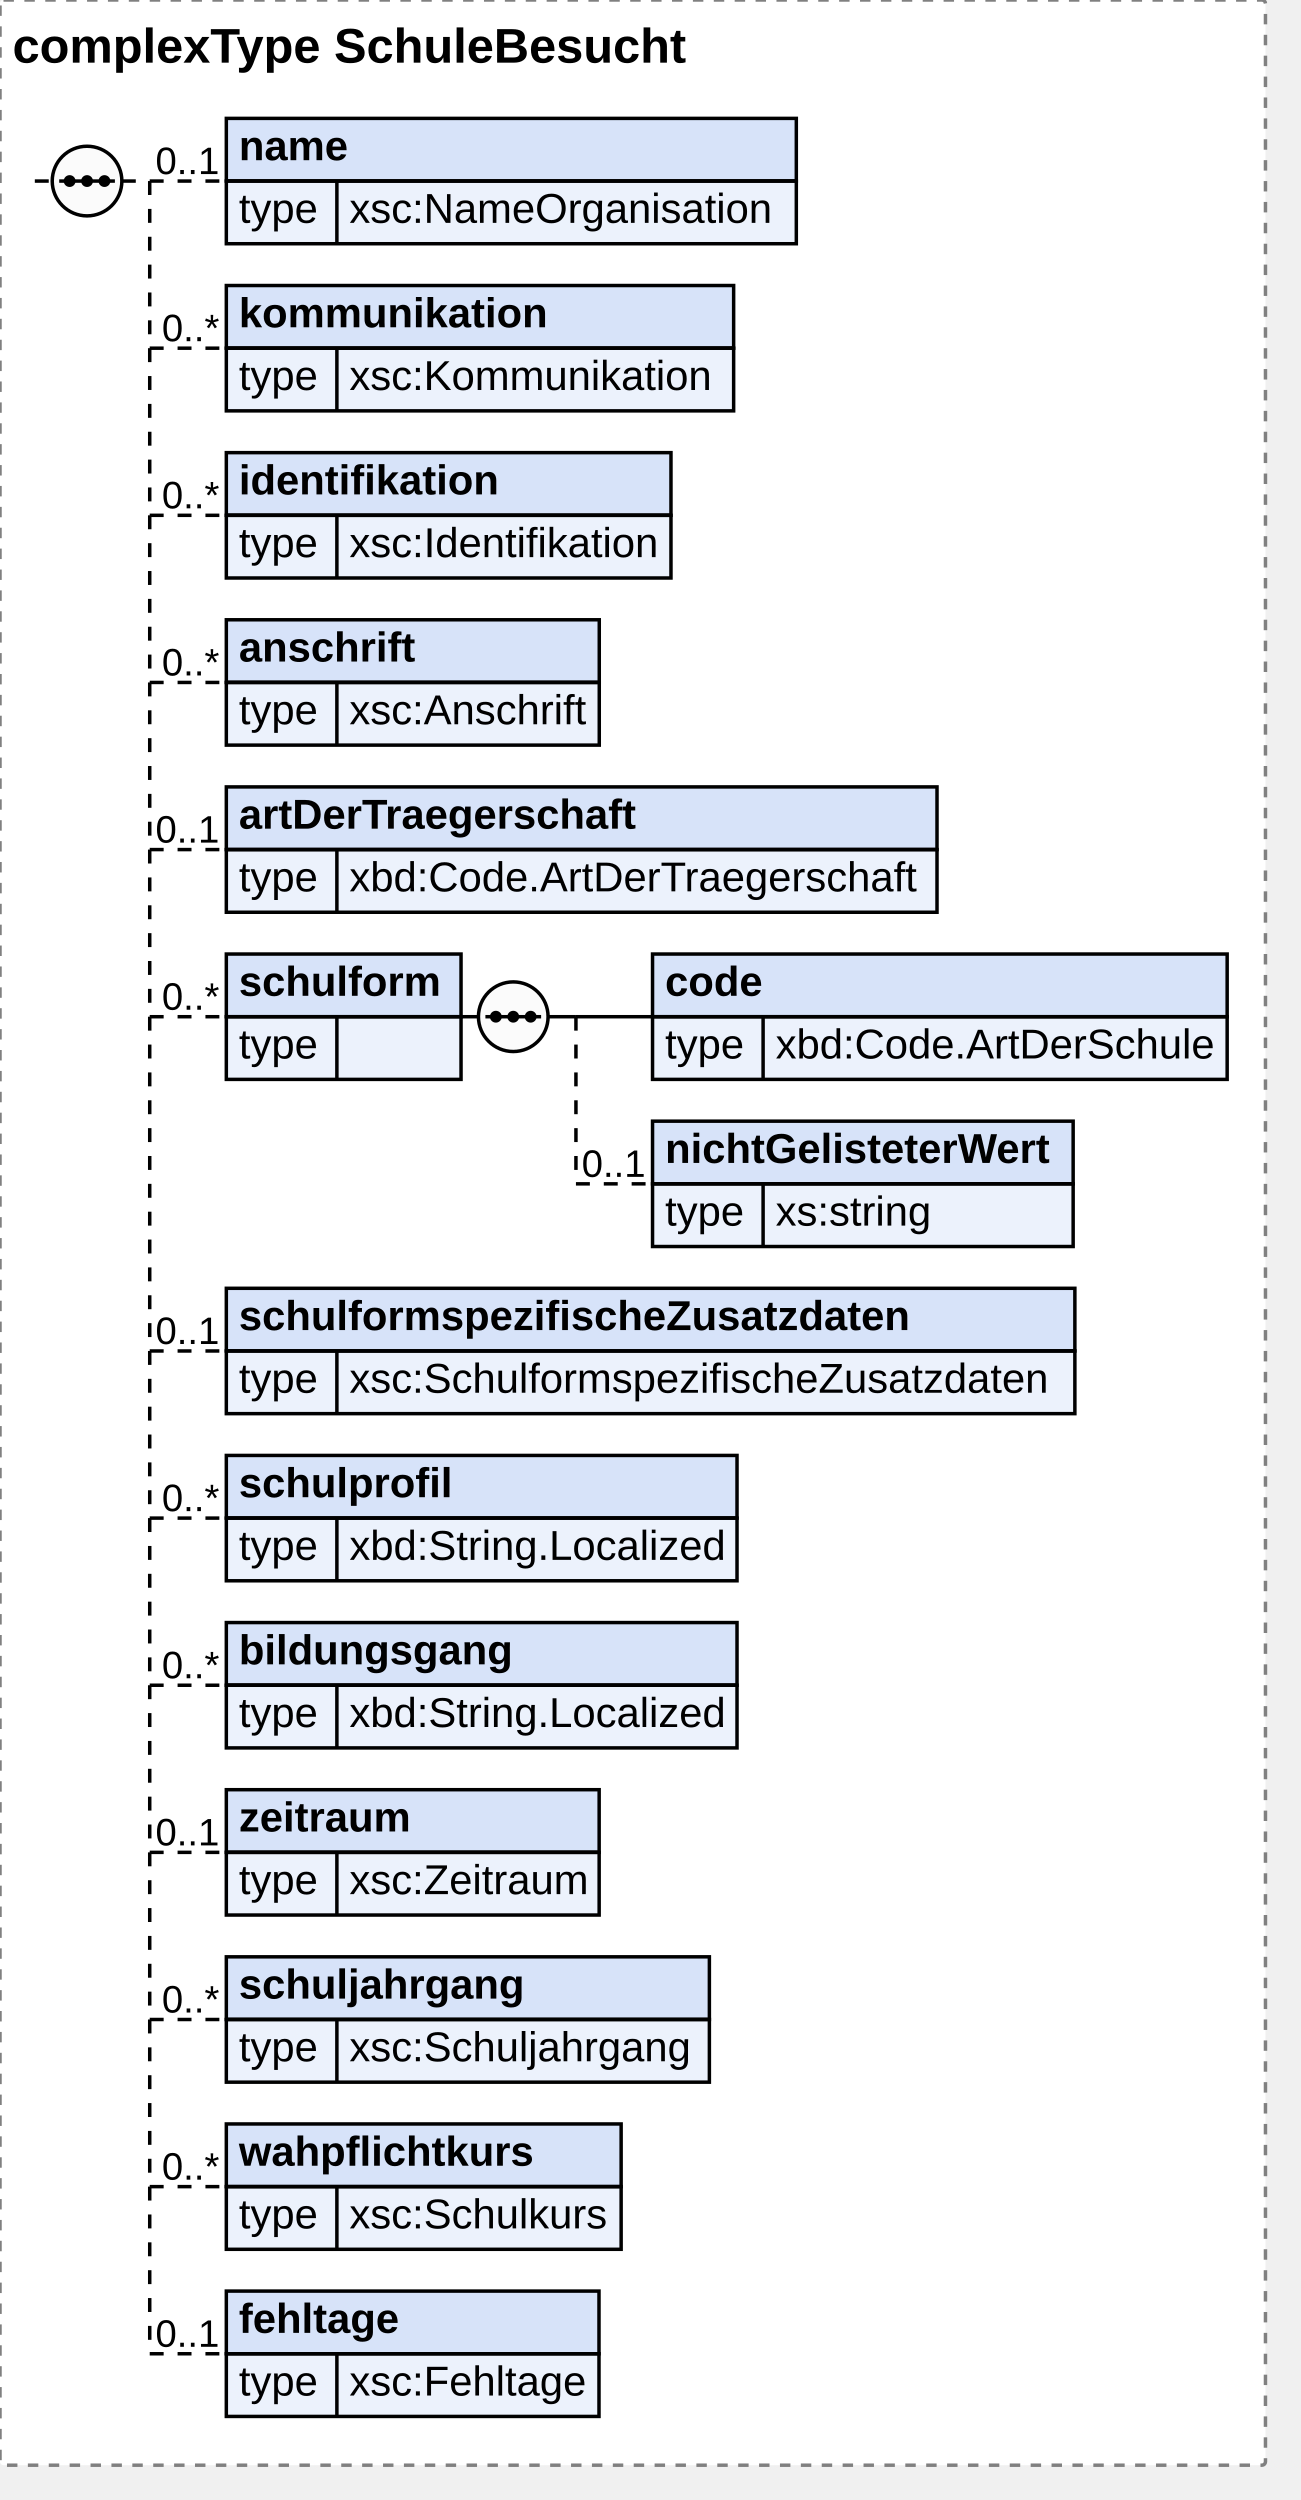
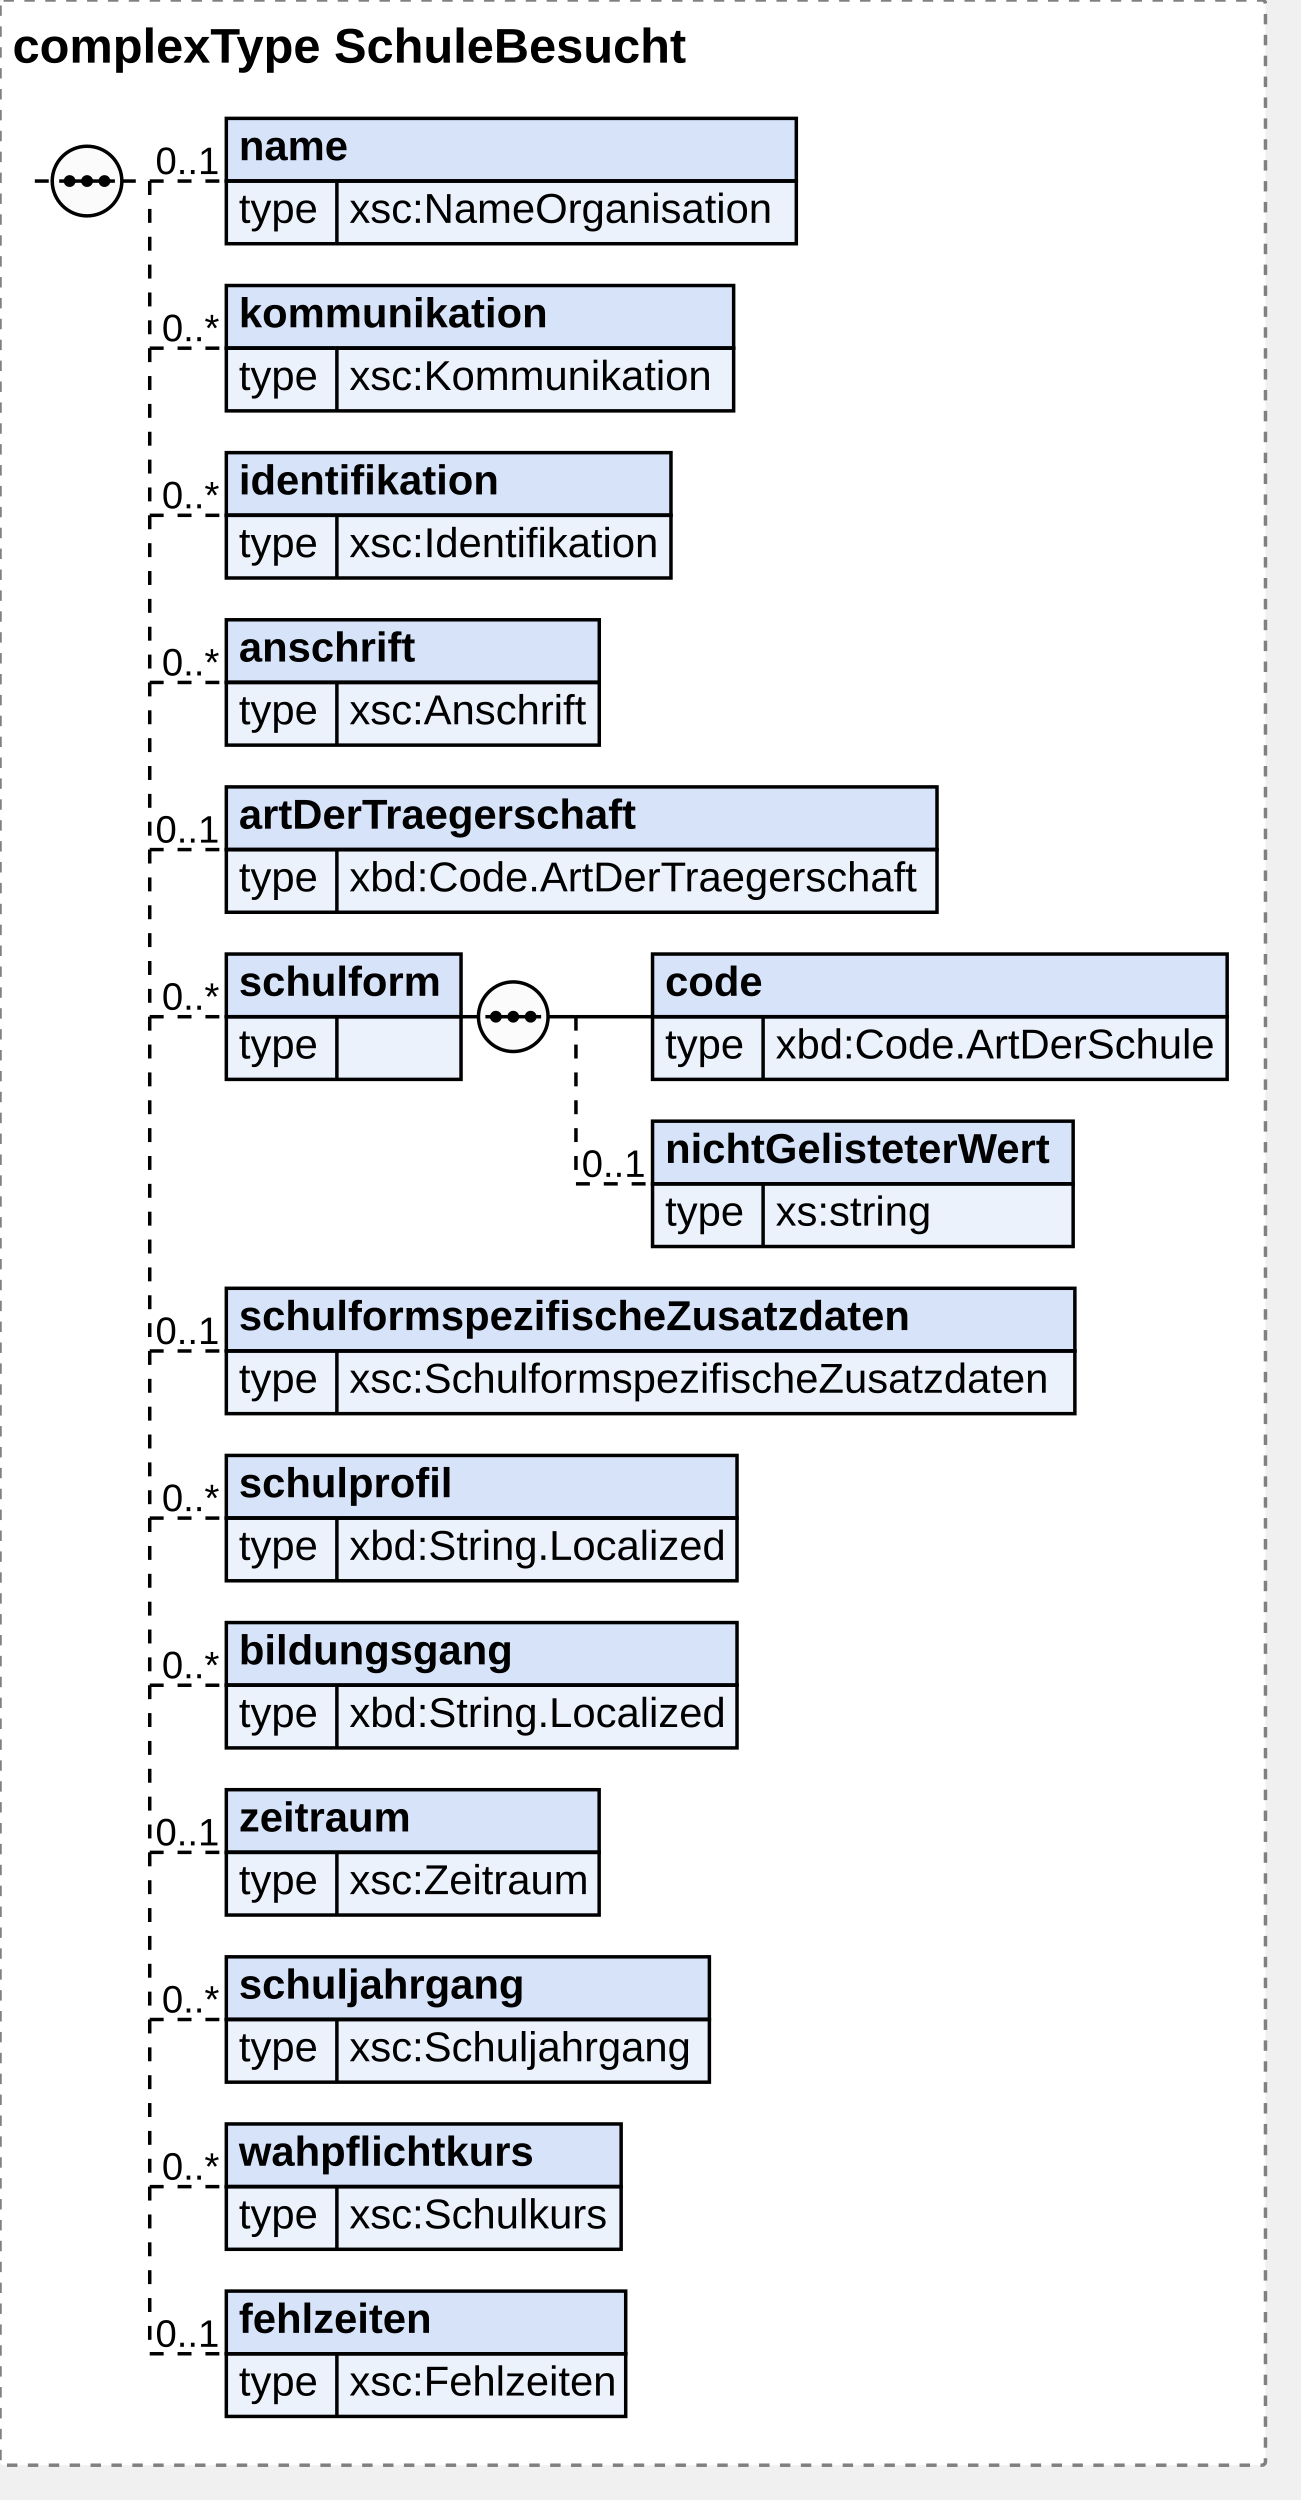
<svg xmlns="http://www.w3.org/2000/svg" width="373.441" height="718">
  <defs>
    <style type="text/css">
                        text {
                            font-family: 'Arial';
                            fill: black;
                        }
                        text.at {
                            font-family: 'Arial';
                            fill: rgb(242, 152, 0);
                        }
                        line {
                            stroke: black;
                        }
                        line.type-structure {
                            stroke: black;
                        }
                        line.type-structure-optional {
                            stroke: black;
                            stroke-dasharray: 4, 4;
                        }
                        rect.attribute-upper {
                            stroke: black;
                            fill: rgb(255, 239, 211);
                        }
                        rect.element-upper {
                            stroke: black;
                            fill: rgb(215, 227, 249);
                        }
                        rect.element-lower {
                            stroke: black;
                            fill: rgb(236, 242, 252);
                        }
                        a text {
                            fill: black;
                        } 
                    </style>
  </defs>
  <rect width="363.441" height="708" stroke-dasharray="3,3" rx="1" ry="1" style="stroke: grey;fill: white;" />
  <text font-size="14" x="3.6" y="18" font-weight="bold">complexType SchuleBesucht</text>
  <g transform="translate(10,34)">
    <g transform="translate(55,0)">
      <rect width="163.703" height="18" class="element-upper" />
      <rect width="163.703" height="18" y="18" class="element-lower" />
      <text font-size="12" x="3.6" y="12" font-weight="bold">name</text>
      <line x1="0" y1="18" x2="163.703" y2="18" />
      <text font-size="12" fill="grey" x="3.6" y="30">type</text>
      <line x1="31.753" y1="18" x2="31.753" y2="36" />
      <text font-size="12" x="35.353" y="30">xsc:NameOrganisation</text>
      <g transform="translate(163.7031,0)" />
    </g>
    <line x1="33" y1="18" x2="55" y2="18" class="type-structure-optional" />
    <text font-size="11" fill="black" x="53" y="16" text-anchor="end">0..1</text>
    <line x1="33" y1="18" x2="33" y2="18" class="type-structure-optional" />
    <g transform="translate(55,48)">
      <rect width="145.703" height="18" class="element-upper" />
      <rect width="145.703" height="18" y="18" class="element-lower" />
      <text font-size="12" x="3.6" y="12" font-weight="bold">kommunikation</text>
      <line x1="0" y1="18" x2="145.703" y2="18" />
      <text font-size="12" fill="grey" x="3.6" y="30">type</text>
      <line x1="31.753" y1="18" x2="31.753" y2="36" />
      <text font-size="12" x="35.353" y="30">xsc:Kommunikation</text>
      <g transform="translate(145.7031,0)" />
    </g>
    <line x1="33" y1="66" x2="55" y2="66" class="type-structure-optional" />
    <text font-size="11" fill="black" x="53" y="64" text-anchor="end">0..*</text>
    <line x1="33" y1="18" x2="33" y2="66" class="type-structure-optional" />
    <g transform="translate(55,96)">
      <rect width="127.703" height="18" class="element-upper" />
      <rect width="127.703" height="18" y="18" class="element-lower" />
      <text font-size="12" x="3.6" y="12" font-weight="bold">identifikation</text>
      <line x1="0" y1="18" x2="127.703" y2="18" />
      <text font-size="12" fill="grey" x="3.6" y="30">type</text>
      <line x1="31.753" y1="18" x2="31.753" y2="36" />
      <text font-size="12" x="35.353" y="30">xsc:Identifikation</text>
      <g transform="translate(127.7031,0)" />
    </g>
    <line x1="33" y1="114" x2="55" y2="114" class="type-structure-optional" />
    <text font-size="11" fill="black" x="53" y="112" text-anchor="end">0..*</text>
    <line x1="33" y1="66" x2="33" y2="114" class="type-structure-optional" />
    <g transform="translate(55,144)">
      <rect width="107.109" height="18" class="element-upper" />
      <rect width="107.109" height="18" y="18" class="element-lower" />
      <text font-size="12" x="3.6" y="12" font-weight="bold">anschrift</text>
      <line x1="0" y1="18" x2="107.109" y2="18" />
      <text font-size="12" fill="grey" x="3.6" y="30">type</text>
      <line x1="31.753" y1="18" x2="31.753" y2="36" />
      <text font-size="12" x="35.353" y="30">xsc:Anschrift</text>
      <g transform="translate(107.1094,0)" />
    </g>
    <line x1="33" y1="162" x2="55" y2="162" class="type-structure-optional" />
    <text font-size="11" fill="black" x="53" y="160" text-anchor="end">0..*</text>
    <line x1="33" y1="114" x2="33" y2="162" class="type-structure-optional" />
    <g transform="translate(55,192)">
      <rect width="204.109" height="18" class="element-upper" />
      <rect width="204.109" height="18" y="18" class="element-lower" />
      <text font-size="12" x="3.6" y="12" font-weight="bold">artDerTraegerschaft</text>
      <line x1="0" y1="18" x2="204.109" y2="18" />
      <text font-size="12" fill="grey" x="3.6" y="30">type</text>
      <line x1="31.753" y1="18" x2="31.753" y2="36" />
      <text font-size="12" x="35.353" y="30">xbd:Code.ArtDerTraegerschaft</text>
      <g transform="translate(204.1094,0)" />
    </g>
    <line x1="33" y1="210" x2="55" y2="210" class="type-structure-optional" />
    <text font-size="11" fill="black" x="53" y="208" text-anchor="end">0..1</text>
    <line x1="33" y1="162" x2="33" y2="210" class="type-structure-optional" />
    <g transform="translate(55,240)">
      <rect width="67.409" height="18" class="element-upper" />
      <rect width="67.409" height="18" y="18" class="element-lower" />
      <text font-size="12" x="3.6" y="12" font-weight="bold">schulform</text>
      <line x1="0" y1="18" x2="67.409" y2="18" />
      <text font-size="12" fill="grey" x="3.6" y="30">type</text>
      <line x1="31.753" y1="18" x2="31.753" y2="36" />
      <g transform="translate(67.40937,0)">
        <g transform="translate(55,0)">
          <rect width="165.031" height="18" class="element-upper" />
          <rect width="165.031" height="18" y="18" class="element-lower" />
          <text font-size="12" x="3.6" y="12" font-weight="bold">code</text>
          <line x1="0" y1="18" x2="165.031" y2="18" />
          <text font-size="12" fill="grey" x="3.6" y="30">type</text>
          <line x1="31.753" y1="18" x2="31.753" y2="36" />
          <text font-size="12" x="35.353" y="30">xbd:Code.ArtDerSchule</text>
          <g transform="translate(165.0312,0)" />
        </g>
        <line x1="33" y1="18" x2="55" y2="18" class="type-structure-required" />
        <text font-size="11" fill="black" x="53" y="16" text-anchor="end" />
        <line x1="33" y1="18" x2="33" y2="18" class="type-structure-required" />
        <g transform="translate(55,48)">
          <rect width="120.8" height="18" class="element-upper" />
          <rect width="120.8" height="18" y="18" class="element-lower" />
          <text font-size="12" x="3.6" y="12" font-weight="bold">nichtGelisteterWert</text>
          <line x1="0" y1="18" x2="120.8" y2="18" />
          <text font-size="12" fill="grey" x="3.6" y="30">type</text>
          <line x1="31.753" y1="18" x2="31.753" y2="36" />
          <text font-size="12" x="35.353" y="30">xs:string</text>
          <g transform="translate(120.8,0)" />
        </g>
        <line x1="33" y1="66" x2="55" y2="66" class="type-structure-optional" />
        <text font-size="11" fill="black" x="53" y="64" text-anchor="end">0..1</text>
        <line x1="33" y1="18" x2="33" y2="66" class="type-structure-optional" />
        <circle cx="15" cy="18" r="10" stroke="black" fill="rgb(251, 251, 251)" />
        <line x1="0" y1="18" x2="5" y2="18" class="type-structure-required" />
        <line x1="25" y1="18" x2="33" y2="18" class="type-structure-required" />
        <circle cx="10" cy="18" r="1.2" stroke="black" fill="black" />
        <circle cx="15" cy="18" r="1.2" stroke="black" fill="black" />
        <circle cx="20" cy="18" r="1.2" stroke="black" fill="black" />
        <line x1="7" y1="18" x2="23" y2="18" />
      </g>
    </g>
    <line x1="33" y1="258" x2="55" y2="258" class="type-structure-optional" />
    <text font-size="11" fill="black" x="53" y="256" text-anchor="end">0..*</text>
    <line x1="33" y1="210" x2="33" y2="258" class="type-structure-optional" />
    <g transform="translate(55,336)">
      <rect width="243.703" height="18" class="element-upper" />
      <rect width="243.703" height="18" y="18" class="element-lower" />
      <text font-size="12" x="3.6" y="12" font-weight="bold">schulformspezifischeZusatzdaten</text>
      <line x1="0" y1="18" x2="243.703" y2="18" />
      <text font-size="12" fill="grey" x="3.6" y="30">type</text>
      <line x1="31.753" y1="18" x2="31.753" y2="36" />
      <text font-size="12" x="35.353" y="30">xsc:SchulformspezifischeZusatzdaten</text>
      <g transform="translate(243.7031,0)" />
    </g>
    <line x1="33" y1="354" x2="55" y2="354" class="type-structure-optional" />
    <text font-size="11" fill="black" x="53" y="352" text-anchor="end">0..1</text>
    <line x1="33" y1="258" x2="33" y2="354" class="type-structure-optional" />
    <g transform="translate(55,384)">
      <rect width="146.672" height="18" class="element-upper" />
      <rect width="146.672" height="18" y="18" class="element-lower" />
      <text font-size="12" x="3.6" y="12" font-weight="bold">schulprofil</text>
      <line x1="0" y1="18" x2="146.672" y2="18" />
      <text font-size="12" fill="grey" x="3.6" y="30">type</text>
      <line x1="31.753" y1="18" x2="31.753" y2="36" />
      <text font-size="12" x="35.353" y="30">xbd:String.Localized</text>
      <g transform="translate(146.6719,0)" />
    </g>
    <line x1="33" y1="402" x2="55" y2="402" class="type-structure-optional" />
    <text font-size="11" fill="black" x="53" y="400" text-anchor="end">0..*</text>
    <line x1="33" y1="354" x2="33" y2="402" class="type-structure-optional" />
    <g transform="translate(55,432)">
      <rect width="146.672" height="18" class="element-upper" />
      <rect width="146.672" height="18" y="18" class="element-lower" />
      <text font-size="12" x="3.6" y="12" font-weight="bold">bildungsgang</text>
      <line x1="0" y1="18" x2="146.672" y2="18" />
      <text font-size="12" fill="grey" x="3.6" y="30">type</text>
      <line x1="31.753" y1="18" x2="31.753" y2="36" />
      <text font-size="12" x="35.353" y="30">xbd:String.Localized</text>
      <g transform="translate(146.6719,0)" />
    </g>
    <line x1="33" y1="450" x2="55" y2="450" class="type-structure-optional" />
    <text font-size="11" fill="black" x="53" y="448" text-anchor="end">0..*</text>
    <line x1="33" y1="402" x2="33" y2="450" class="type-structure-optional" />
    <g transform="translate(55,480)">
      <rect width="107.078" height="18" class="element-upper" />
      <rect width="107.078" height="18" y="18" class="element-lower" />
      <text font-size="12" x="3.6" y="12" font-weight="bold">zeitraum</text>
      <line x1="0" y1="18" x2="107.078" y2="18" />
      <text font-size="12" fill="grey" x="3.6" y="30">type</text>
      <line x1="31.753" y1="18" x2="31.753" y2="36" />
      <text font-size="12" x="35.353" y="30">xsc:Zeitraum</text>
      <g transform="translate(107.0781,0)" />
    </g>
    <line x1="33" y1="498" x2="55" y2="498" class="type-structure-optional" />
    <text font-size="11" fill="black" x="53" y="496" text-anchor="end">0..1</text>
    <line x1="33" y1="450" x2="33" y2="498" class="type-structure-optional" />
    <g transform="translate(55,528)">
      <rect width="138.734" height="18" class="element-upper" />
      <rect width="138.734" height="18" y="18" class="element-lower" />
      <text font-size="12" x="3.6" y="12" font-weight="bold">schuljahrgang</text>
      <line x1="0" y1="18" x2="138.734" y2="18" />
      <text font-size="12" fill="grey" x="3.6" y="30">type</text>
      <line x1="31.753" y1="18" x2="31.753" y2="36" />
      <text font-size="12" x="35.353" y="30">xsc:Schuljahrgang</text>
      <g transform="translate(138.7344,0)" />
    </g>
    <line x1="33" y1="546" x2="55" y2="546" class="type-structure-optional" />
    <text font-size="11" fill="black" x="53" y="544" text-anchor="end">0..*</text>
    <line x1="33" y1="498" x2="33" y2="546" class="type-structure-optional" />
    <g transform="translate(55,576)">
      <rect width="113.391" height="18" class="element-upper" />
      <rect width="113.391" height="18" y="18" class="element-lower" />
      <text font-size="12" x="3.6" y="12" font-weight="bold">wahpflichtkurs</text>
      <line x1="0" y1="18" x2="113.391" y2="18" />
      <text font-size="12" fill="grey" x="3.6" y="30">type</text>
      <line x1="31.753" y1="18" x2="31.753" y2="36" />
      <text font-size="12" x="35.353" y="30">xsc:Schulkurs</text>
      <g transform="translate(113.3906,0)" />
    </g>
    <line x1="33" y1="594" x2="55" y2="594" class="type-structure-optional" />
    <text font-size="11" fill="black" x="53" y="592" text-anchor="end">0..*</text>
    <line x1="33" y1="546" x2="33" y2="594" class="type-structure-optional" />
    <g transform="translate(55,624)">
-       <rect width="107.031" height="18" class="element-upper" />
-       <rect width="107.031" height="18" y="18" class="element-lower" />
-       <text font-size="12" x="3.6" y="12" font-weight="bold">fehltage</text>
-       <line x1="0" y1="18" x2="107.031" y2="18" />
-       <text font-size="12" fill="grey" x="3.6" y="30">type</text>
-       <line x1="31.753" y1="18" x2="31.753" y2="36" />
-       <text font-size="12" x="35.353" y="30">xsc:Fehltage</text>
-       <g transform="translate(107.0312,0)" />
+       <rect width="114.703" height="18" class="element-upper" />
+       <rect width="114.703" height="18" y="18" class="element-lower" />
+       <text font-size="12" x="3.6" y="12" font-weight="bold">fehlzeiten</text>
+       <line x1="0" y1="18" x2="114.703" y2="18" />
+       <text font-size="12" fill="grey" x="3.6" y="30">type</text>
+       <line x1="31.753" y1="18" x2="31.753" y2="36" />
+       <text font-size="12" x="35.353" y="30">xsc:Fehlzeiten</text>
+       <g transform="translate(114.7031,0)" />
    </g>
    <line x1="33" y1="642" x2="55" y2="642" class="type-structure-optional" />
    <text font-size="11" fill="black" x="53" y="640" text-anchor="end">0..1</text>
    <line x1="33" y1="594" x2="33" y2="642" class="type-structure-optional" />
    <circle cx="15" cy="18" r="10" stroke="black" fill="rgb(251, 251, 251)" />
    <line x1="0" y1="18" x2="5" y2="18" class="type-structure-optional" />
    <line x1="25" y1="18" x2="33" y2="18" class="type-structure-optional" />
    <circle cx="10" cy="18" r="1.2" stroke="black" fill="black" />
    <circle cx="15" cy="18" r="1.2" stroke="black" fill="black" />
    <circle cx="20" cy="18" r="1.2" stroke="black" fill="black" />
    <line x1="7" y1="18" x2="23" y2="18" />
  </g>
</svg>
